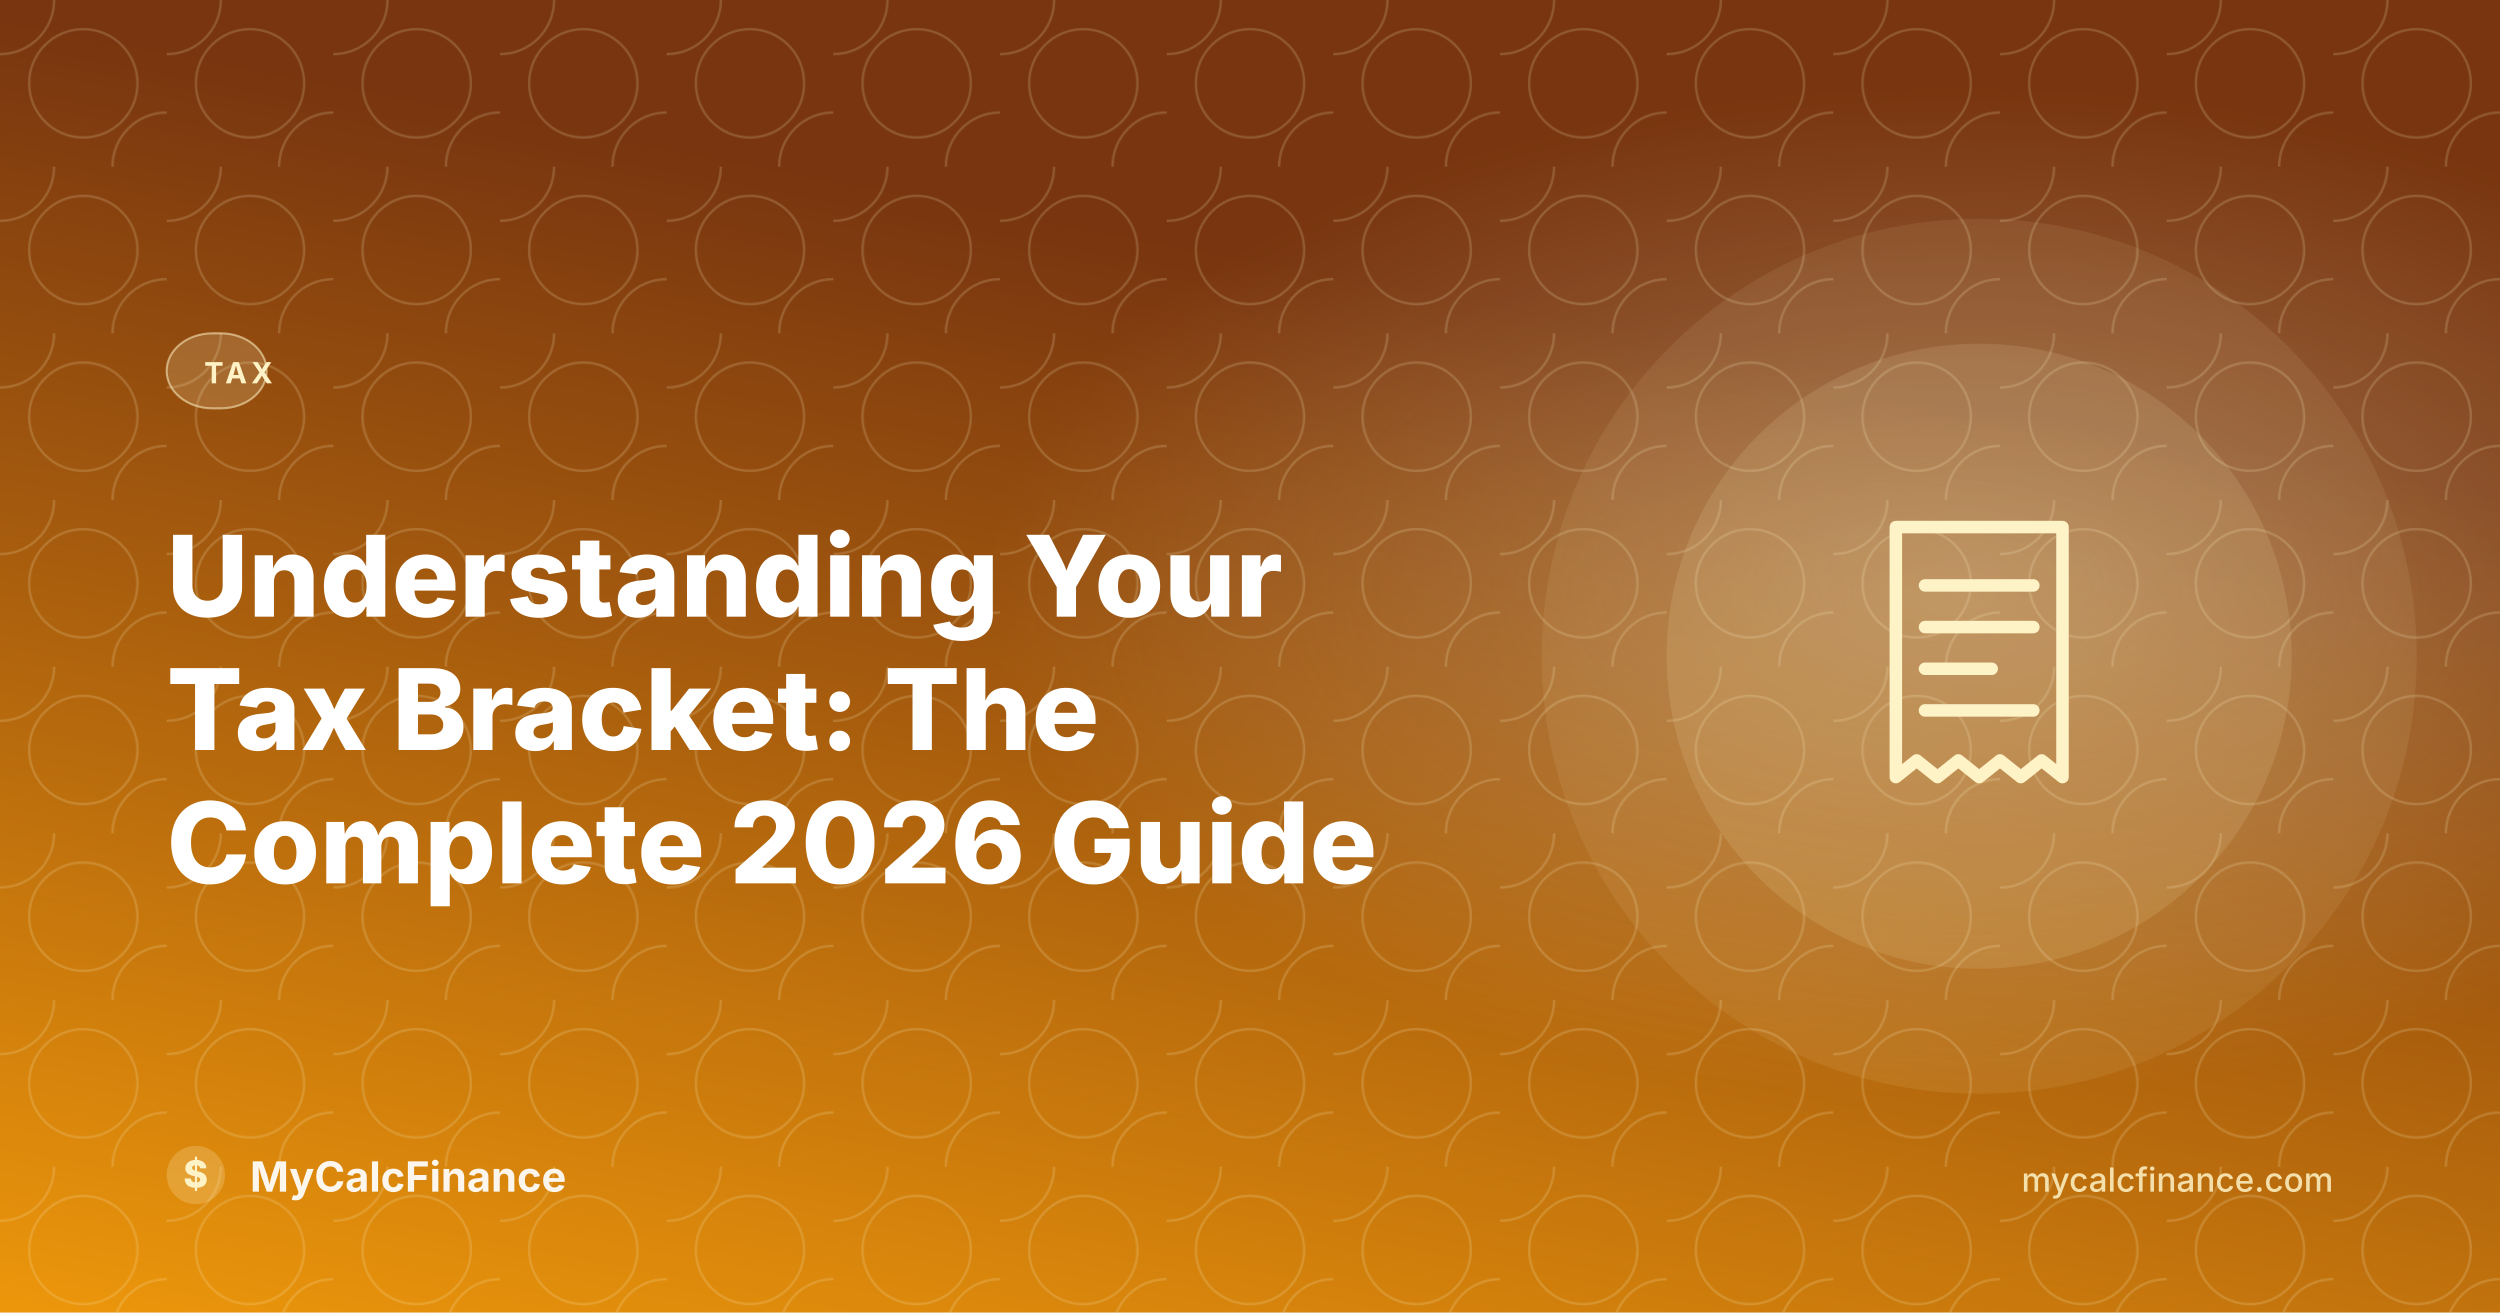
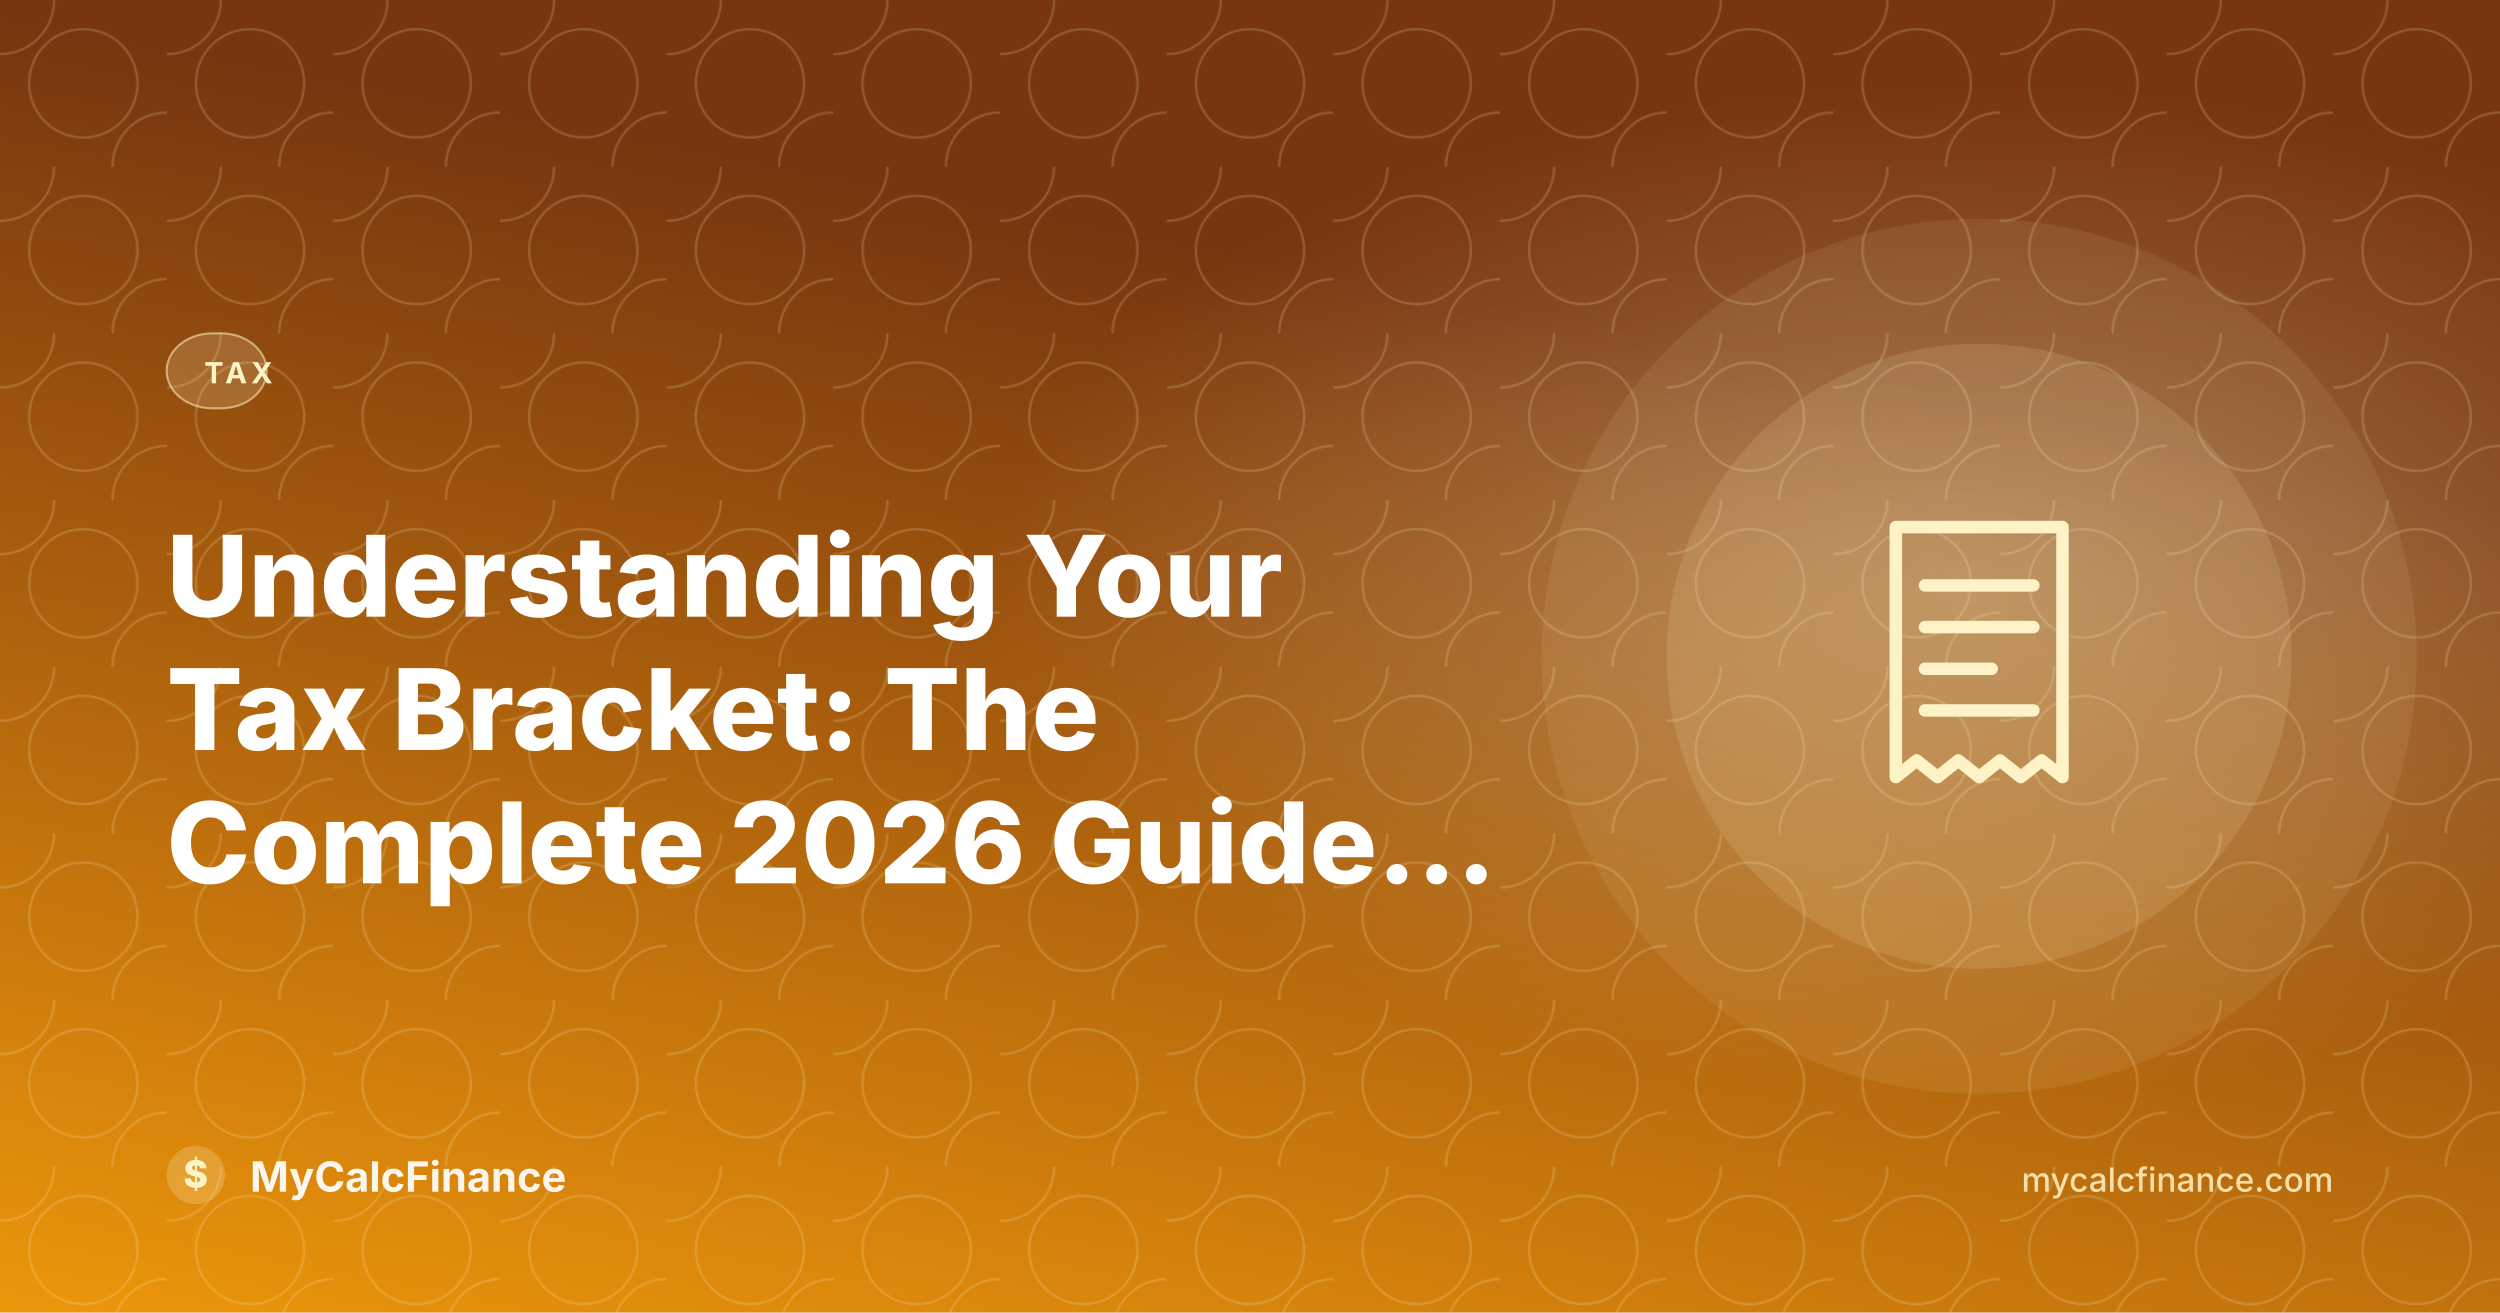
<svg xmlns="http://www.w3.org/2000/svg" viewBox="0 0 1200 630" role="img" aria-labelledby="title-understanding-tax-brackets-2026">
  <defs>
    <linearGradient id="g" gradientTransform="rotate(111)">
      <stop offset="0%" stop-color="#78350f" />
      <stop offset="100%" stop-color="#f59e0b" />
    </linearGradient>
    <radialGradient id="glow" cx="0.78" cy="0.45" r="0.55">
      <stop offset="0%" stop-color="#fef3c7" stop-opacity="0.35" />
      <stop offset="70%" stop-color="#fef3c7" stop-opacity="0" />
    </radialGradient>
    <pattern id="pat" width="80" height="80" patternUnits="userSpaceOnUse">
      <circle cx="40" cy="40" r="26" fill="none" stroke="#fef3c7" stroke-width="1.2" stroke-opacity="0.18" />
      <circle cx="0" cy="0" r="26" fill="none" stroke="#fef3c7" stroke-width="1.2" stroke-opacity="0.18" />
      <circle cx="80" cy="80" r="26" fill="none" stroke="#fef3c7" stroke-width="1.2" stroke-opacity="0.18" />
    </pattern>
  </defs>
  <rect width="1200" height="630" fill="url(#g)" />
  <rect width="1200" height="630" fill="url(#pat)" />
  <rect width="1200" height="630" fill="url(#glow)" />
  <circle cx="950" cy="315" r="210" fill="#fef3c7" fill-opacity="0.08" />
  <circle cx="950" cy="315" r="150" fill="#fef3c7" fill-opacity="0.12" />
-   <g transform="translate(870 235) scale(1)" color="#fef3c7">
+   <g transform="translate(870 235)" color="#fef3c7">
    <g fill="none" stroke="currentColor" stroke-width="6" stroke-linecap="round" stroke-linejoin="round">
      <path d="M40 18 H120 V138 L110 130 L100 138 L90 130 L80 138 L70 130 L60 138 L50 130 L40 138 Z" />
      <path d="M54 46 H106" />
      <path d="M54 66 H106" />
      <path d="M54 86 H86" />
      <path d="M54 106 H106" />
    </g>
  </g>
  <g transform="translate(80 160)">
    <rect x="0" y="0" rx="22" ry="22" width="48" height="36" fill="#fef3c7" fill-opacity="0.18" stroke="#fef3c7" stroke-opacity="0.55" />
    <text x="18" y="24" font-family="Inter, system-ui, -apple-system, 'Segoe UI', Roboto, sans-serif" font-size="14" font-weight="700" letter-spacing="2" fill="#fef3c7">TAX</text>
  </g>
-   <text font-family="Inter, system-ui, -apple-system, 'Segoe UI', Roboto, sans-serif" font-size="54" font-weight="800" fill="#ffffff" y="296" style="paint-order:stroke fill">
+   <text font-family="Inter, system-ui, -apple-system, 'Segoe UI', Roboto, sans-serif" font-size="54" font-weight="800" fill="#ffffff" y="296">
    <tspan x="80" dy="0">Understanding Your</tspan>
    <tspan x="80" dy="64">Tax Bracket: The</tspan>
-     <tspan x="80" dy="64">Complete 2026 Guide</tspan>
+     <tspan x="80" dy="64">Complete 2026 Guide…</tspan>
  </text>
  <g transform="translate(80 550)">
    <circle cx="14" cy="14" r="14" fill="#fef3c7" fill-opacity="0.22" />
    <text x="8" y="20" font-family="Inter, system-ui, sans-serif" font-size="18" font-weight="800" fill="#fef3c7">$</text>
    <text x="40" y="22" font-family="Inter, system-ui, sans-serif" font-size="20" font-weight="700" fill="#ffffff" fill-opacity="0.92">MyCalcFinance</text>
  </g>
  <text x="1120" y="572" text-anchor="end" font-family="Inter, system-ui, sans-serif" font-size="16" font-weight="500" fill="#fef3c7" fill-opacity="0.85">mycalcfinance.com</text>
</svg>
